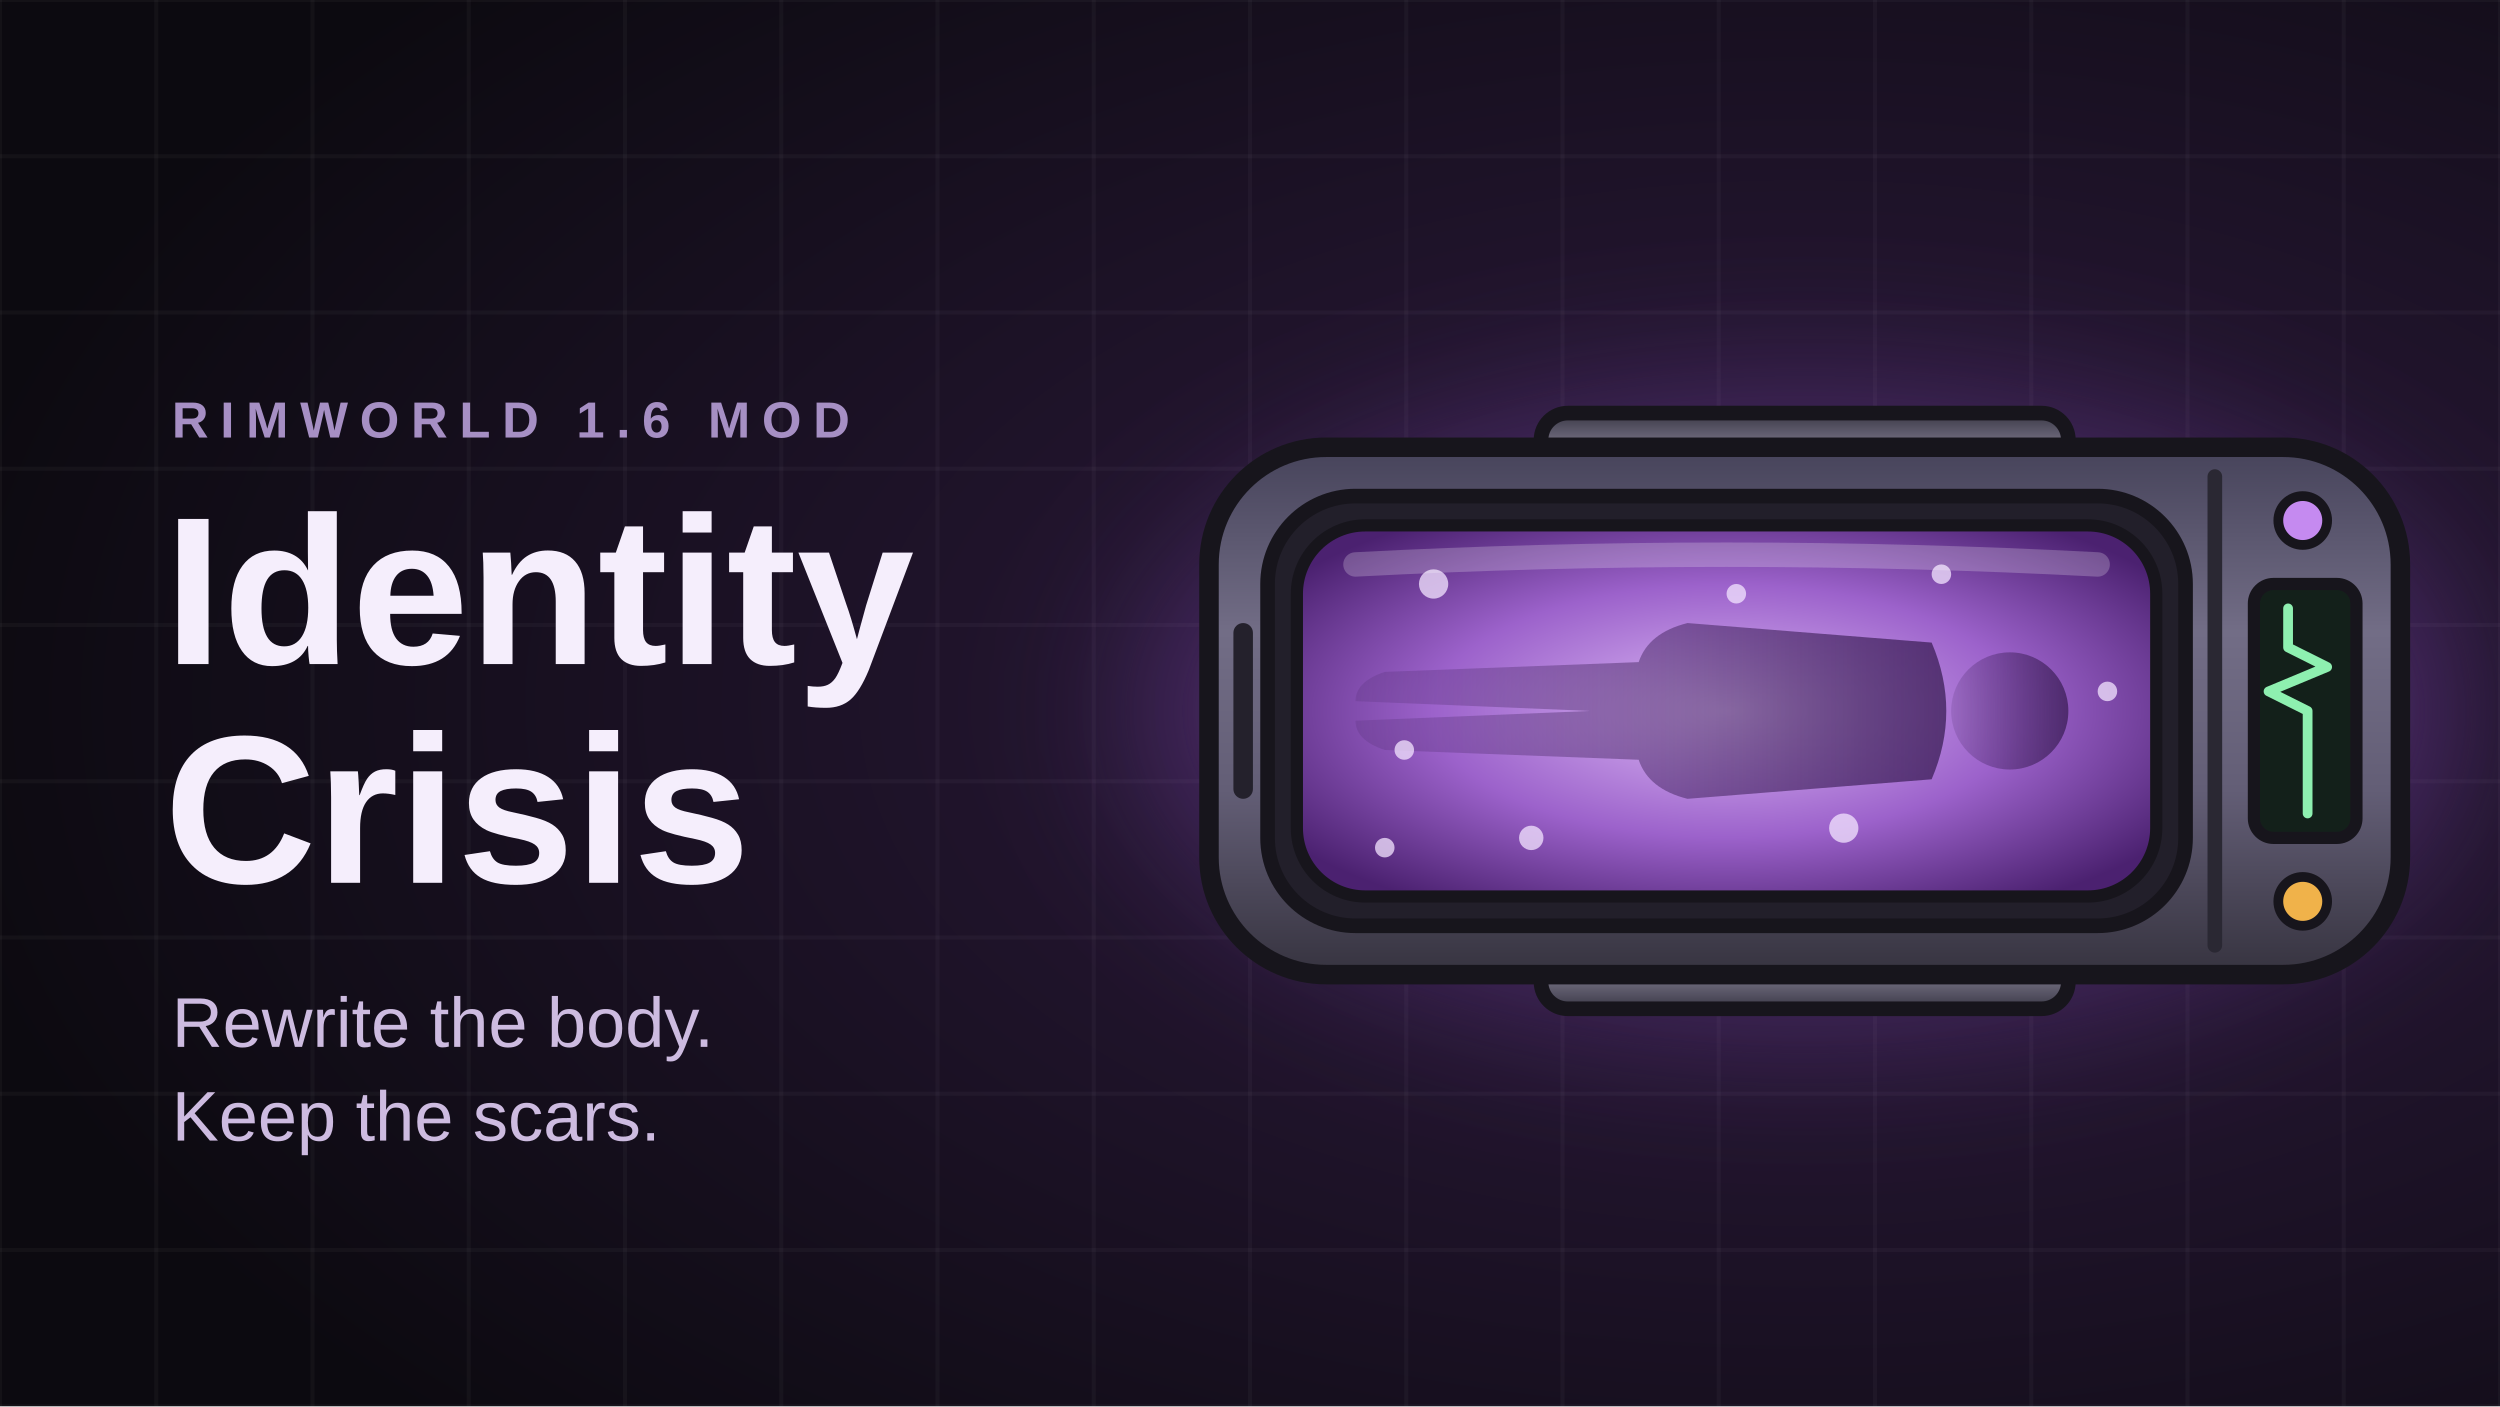
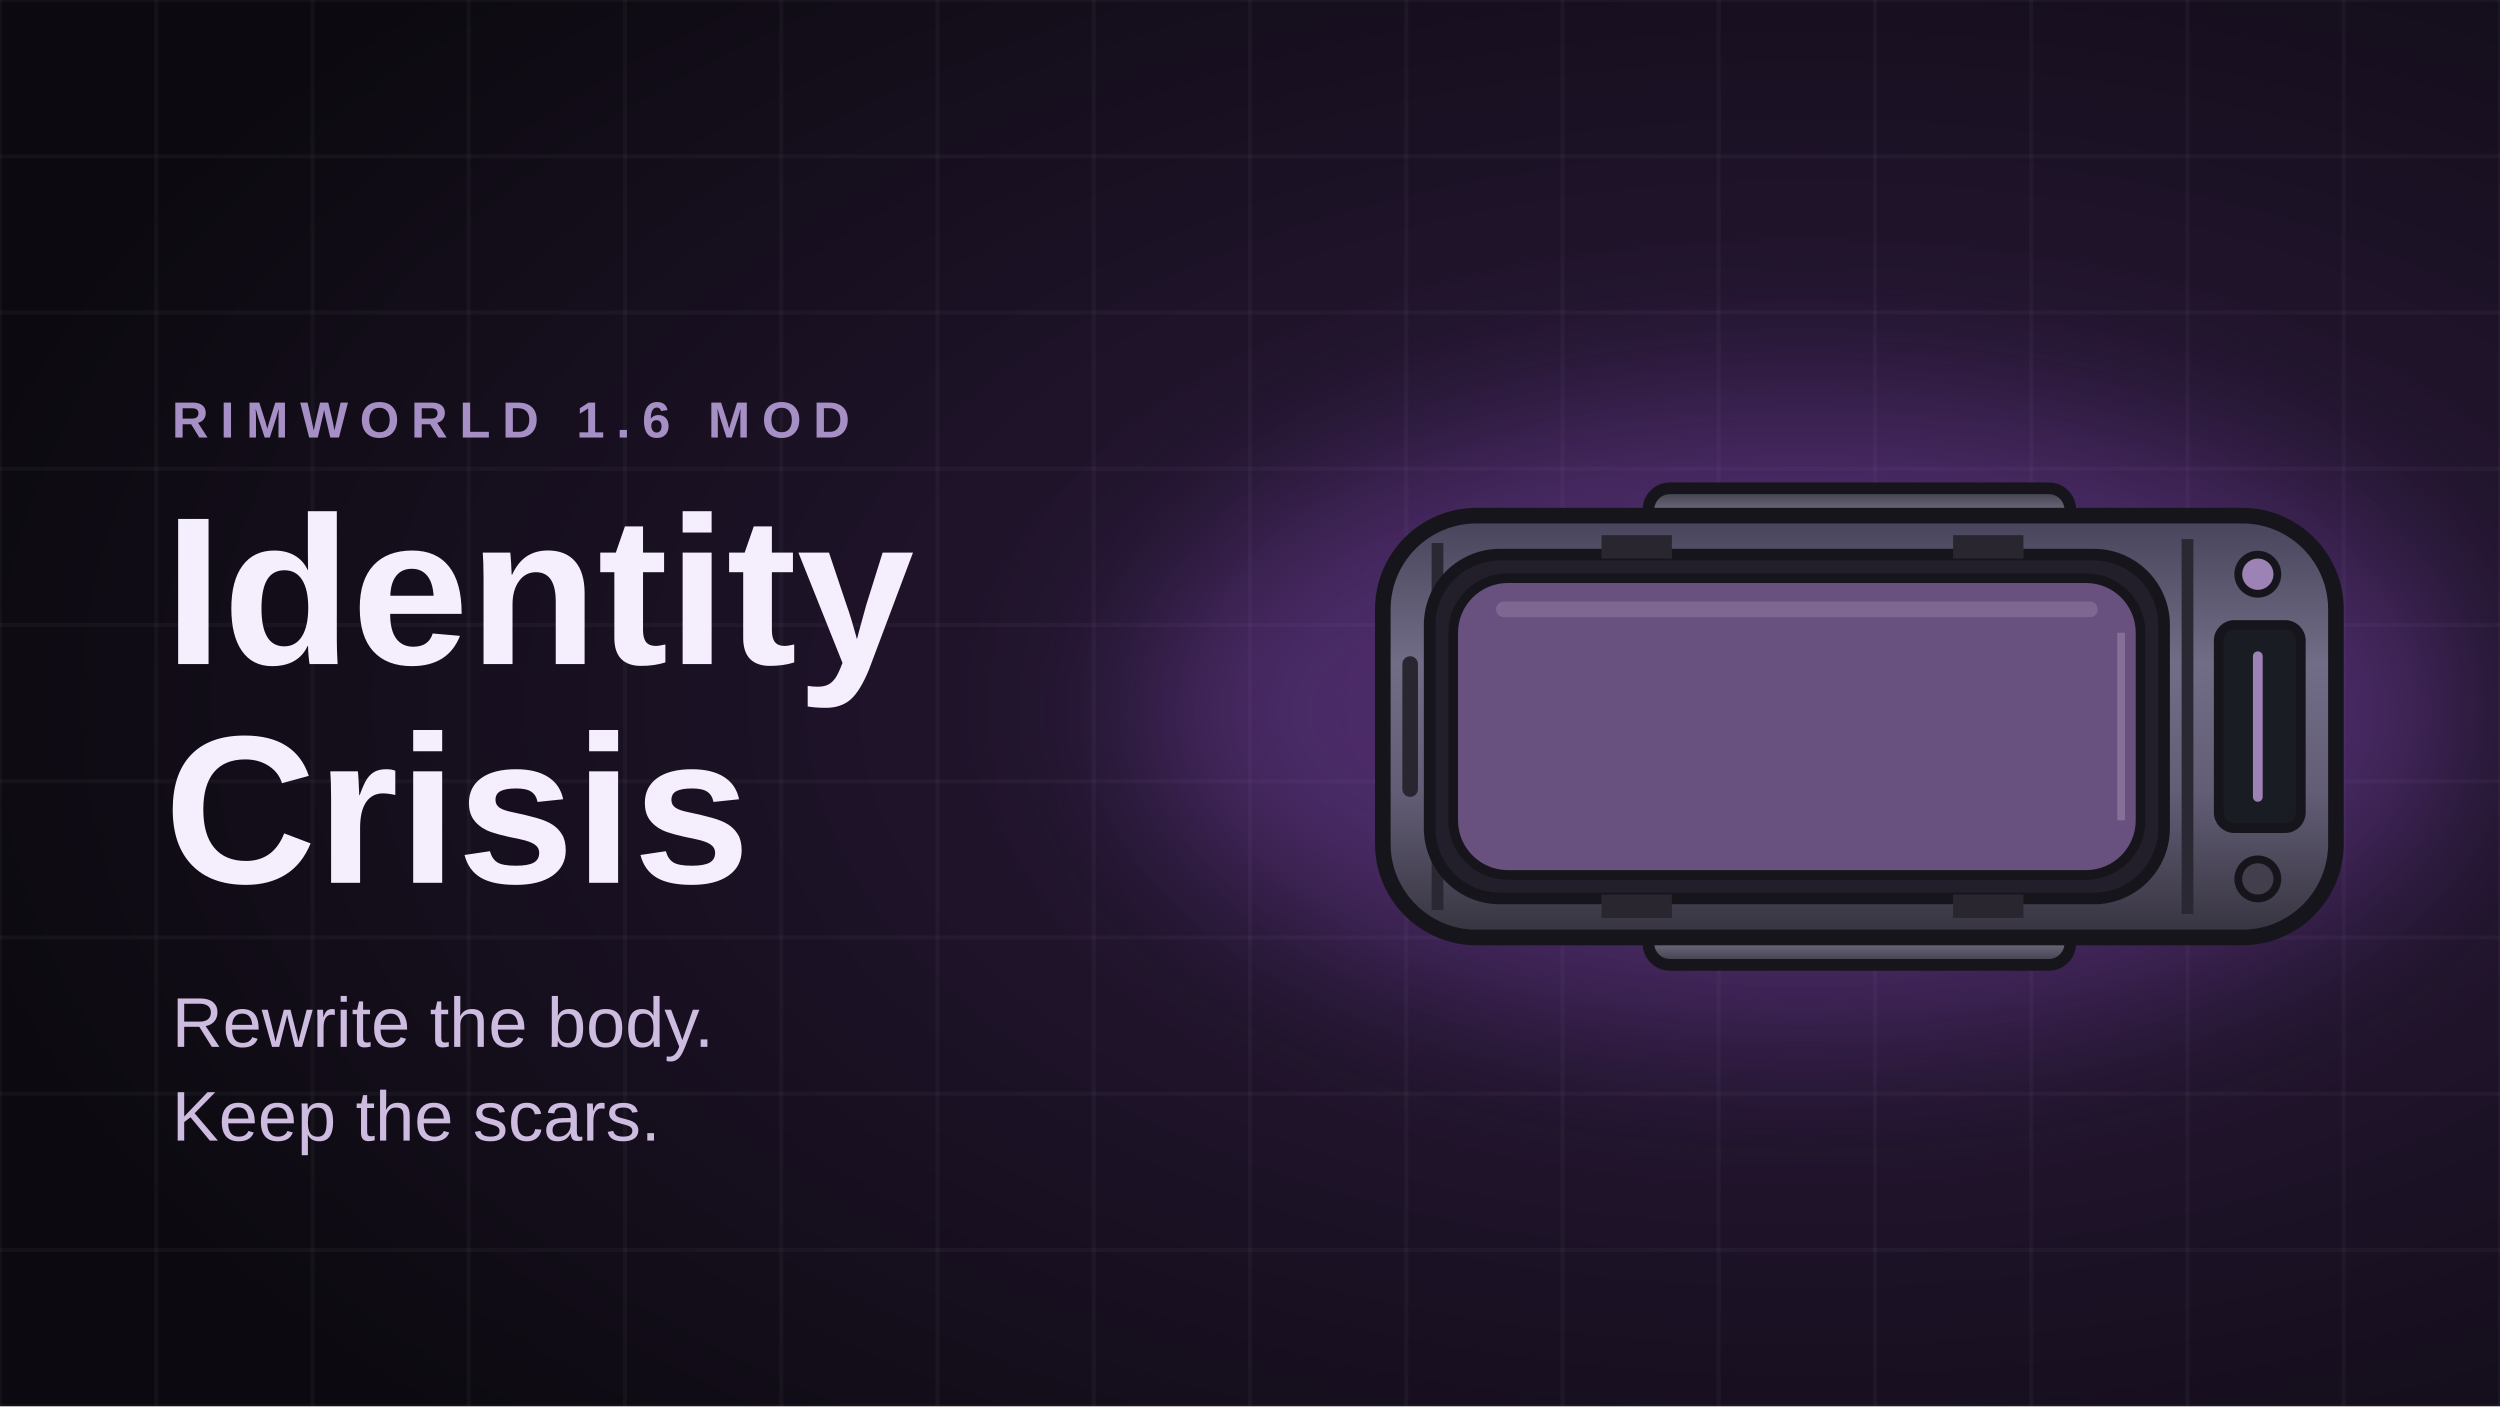
<svg xmlns="http://www.w3.org/2000/svg" width="640" height="360" viewBox="0 0 640 360">
  <defs>
    <linearGradient id="icShell" x1="0" y1="0" x2="1" y2="0">
      <stop offset="0" stop-color="#46435a" />
      <stop offset="0.35" stop-color="#726d86" />
      <stop offset="0.65" stop-color="#635e76" />
      <stop offset="1" stop-color="#36333f" />
    </linearGradient>
    <linearGradient id="icPipe" x1="0" y1="0" x2="1" y2="0">
      <stop offset="0" stop-color="#3a3846" />
      <stop offset="0.5" stop-color="#6c687a" />
      <stop offset="1" stop-color="#3a3846" />
    </linearGradient>
    <radialGradient id="icGel" cx="0.5" cy="0.5" r="0.62">
      <stop offset="0" stop-color="#dcb9f5" />
      <stop offset="0.55" stop-color="#9c62cb" />
      <stop offset="1" stop-color="#4b2170" />
    </radialGradient>
    <linearGradient id="icBody" x1="0" y1="0" x2="0" y2="1">
      <stop offset="0" stop-color="#3a1d55" stop-opacity="0.75" />
      <stop offset="1" stop-color="#3a1d55" stop-opacity="0.15" />
    </linearGradient>
    <linearGradient id="icSkin" x1="0" y1="0" x2="0" y2="1">
      <stop offset="0" stop-color="#e6d0b8" />
      <stop offset="1" stop-color="#c3a589" />
    </linearGradient>
    <linearGradient id="icAlien" x1="0" y1="0" x2="0" y2="1">
      <stop offset="0" stop-color="#bb95e0" />
      <stop offset="1" stop-color="#7a4ea8" />
    </linearGradient>
    <radialGradient id="icBg" cx="0.72" cy="0.5" r="0.75">
      <stop offset="0" stop-color="#2f1b40" />
      <stop offset="1" stop-color="#0c0a10" />
    </radialGradient>
    <clipPath id="icLeftHalf">
      <rect x="0" y="0" width="64" height="128" />
    </clipPath>
    <clipPath id="icRightHalf">
      <rect x="64" y="0" width="64" height="128" />
    </clipPath>
    <filter id="icBlur3" filterUnits="userSpaceOnUse" x="0" y="0" width="128" height="128">
      <feGaussianBlur stdDeviation="3" />
    </filter>
    <filter id="icBlur20" x="-50%" y="-50%" width="200%" height="200%">
      <feGaussianBlur stdDeviation="20" />
    </filter>
  </defs>
  <rect width="640" height="360" fill="url(#icBg)" />
  <path d="M0 0 V360" stroke="#ffffff" stroke-opacity="0.035" />
  <path d="M40 0 V360" stroke="#ffffff" stroke-opacity="0.035" />
  <path d="M80 0 V360" stroke="#ffffff" stroke-opacity="0.035" />
  <path d="M120 0 V360" stroke="#ffffff" stroke-opacity="0.035" />
  <path d="M160 0 V360" stroke="#ffffff" stroke-opacity="0.035" />
  <path d="M200 0 V360" stroke="#ffffff" stroke-opacity="0.035" />
  <path d="M240 0 V360" stroke="#ffffff" stroke-opacity="0.035" />
  <path d="M280 0 V360" stroke="#ffffff" stroke-opacity="0.035" />
  <path d="M320 0 V360" stroke="#ffffff" stroke-opacity="0.035" />
  <path d="M360 0 V360" stroke="#ffffff" stroke-opacity="0.035" />
  <path d="M400 0 V360" stroke="#ffffff" stroke-opacity="0.035" />
  <path d="M440 0 V360" stroke="#ffffff" stroke-opacity="0.035" />
  <path d="M480 0 V360" stroke="#ffffff" stroke-opacity="0.035" />
  <path d="M520 0 V360" stroke="#ffffff" stroke-opacity="0.035" />
  <path d="M560 0 V360" stroke="#ffffff" stroke-opacity="0.035" />
  <path d="M600 0 V360" stroke="#ffffff" stroke-opacity="0.035" />
  <path d="M640 0 V360" stroke="#ffffff" stroke-opacity="0.035" />
  <path d="M0 0 H640" stroke="#ffffff" stroke-opacity="0.035" />
  <path d="M0 40 H640" stroke="#ffffff" stroke-opacity="0.035" />
  <path d="M0 80 H640" stroke="#ffffff" stroke-opacity="0.035" />
  <path d="M0 120 H640" stroke="#ffffff" stroke-opacity="0.035" />
  <path d="M0 160 H640" stroke="#ffffff" stroke-opacity="0.035" />
  <path d="M0 200 H640" stroke="#ffffff" stroke-opacity="0.035" />
  <path d="M0 240 H640" stroke="#ffffff" stroke-opacity="0.035" />
  <path d="M0 280 H640" stroke="#ffffff" stroke-opacity="0.035" />
  <path d="M0 320 H640" stroke="#ffffff" stroke-opacity="0.035" />
  <path d="M0 360 H640" stroke="#ffffff" stroke-opacity="0.035" />
  <ellipse cx="462" cy="182" rx="170" ry="80" fill="#8d4fc6" opacity="0.35" filter="url(#icBlur20)" />
-   <g transform="translate(302 102) scale(1.25)">
+   <g transform="translate(348 122) scale(1.0)">
    <g transform="matrix(0 1 -1 0 256 0)">
-       <rect x="3" y="74" width="11" height="108" rx="5.5" fill="url(#icPipe)" stroke="#17151c" stroke-width="3" />
-       <rect x="114" y="74" width="11" height="108" rx="5.5" fill="url(#icPipe)" stroke="#17151c" stroke-width="3" />
-       <rect x="10" y="6" width="108" height="244" rx="24" fill="url(#icShell)" stroke="#17151c" stroke-width="4" />
-       <path d="M16 44 H112" stroke="#2a2833" stroke-width="3" stroke-linecap="round" />
-       <rect x="20" y="50" width="88" height="188" rx="18" fill="#221f2a" stroke="#17151c" stroke-width="3" />
-       <rect x="26" y="56" width="76" height="176" rx="14" fill="url(#icGel)" />
-       <g fill="url(#icBody)">
-         <circle cx="64" cy="86" r="12" />
-         <path d="M50 102 Q64 96 78 102 L82 152 Q80 160 74 162 L72 214 Q70 220 66 220 L64 172 L62 220 Q58 220 56 214 L54 162 Q48 160 46 152 Z" />
+       <g id="chassis" stroke="#17151c" stroke-linejoin="round">
+         <rect x="3" y="74" width="11" height="108" rx="5.5" fill="url(#icPipe)" stroke-width="3" />
+         <rect x="114" y="74" width="11" height="108" rx="5.5" fill="url(#icPipe)" stroke-width="3" />
+         <rect x="10" y="6" width="108" height="244" rx="24" fill="url(#icShell)" stroke-width="4" />
+         <path d="M16 44 H112 M17 236 H34 M94 236 H111" stroke="#2a2833" stroke-width="3" />
+         <rect x="20" y="50" width="88" height="188" rx="18" fill="#221f2a" stroke-width="3" />
      </g>
-       <circle cx="38" cy="204" r="3" fill="#f3e4ff" opacity="0.75" />
-       <circle cx="90" cy="184" r="2.5" fill="#f3e4ff" opacity="0.75" />
-       <circle cx="40" cy="142" r="2" fill="#f3e4ff" opacity="0.75" />
-       <circle cx="88" cy="120" r="3" fill="#f3e4ff" opacity="0.75" />
-       <circle cx="72" cy="210" r="2" fill="#f3e4ff" opacity="0.75" />
-       <circle cx="36" cy="100" r="2" fill="#f3e4ff" opacity="0.75" />
-       <circle cx="92" cy="214" r="2" fill="#f3e4ff" opacity="0.75" />
-       <circle cx="60" cy="66" r="2" fill="#f3e4ff" opacity="0.75" />
-       <path d="M34 68 Q30 144 34 220" stroke="#ffffff" stroke-width="5" stroke-linecap="round" fill="none" opacity="0.22" />
-       <rect x="26" y="56" width="76" height="176" rx="14" fill="none" stroke="#17151c" stroke-width="2.5" />
-       <rect x="38" y="15" width="52" height="21" rx="4" fill="#13201a" stroke="#17151c" stroke-width="2.5" />
-       <path d="M43 29 H51 L55 21 L60 33 L64 25 H85" stroke="#8ef0b0" stroke-width="2" fill="none" stroke-linejoin="round" stroke-linecap="round" />
-       <circle cx="25" cy="26" r="5" fill="#c58af0" stroke="#17151c" stroke-width="2" />
-       <circle cx="103" cy="26" r="5" fill="#f0b24a" stroke="#17151c" stroke-width="2" />
-       <rect x="46" y="241" width="36" height="4" rx="2" fill="#24212c" />
+       <g id="glass-idle">
+         <rect x="26" y="56" width="76" height="176" rx="14" fill="#68517e" />
+         <path d="M34 69 V219" stroke="#f4e8ff" stroke-width="4" stroke-linecap="round" opacity="0.16" />
+         <path d="M40 61 H88" stroke="#e1d3ec" stroke-width="2" opacity="0.24" />
+         <rect x="26" y="56" width="76" height="176" rx="14" fill="none" stroke="#17151c" stroke-width="2.5" />
+       </g>
+       <g id="shell-details" fill="#292630">
+         <rect x="46" y="241" width="36" height="4" rx="2" />
+         <path d="M15 86 H21 V104 H15 Z M107 86 H113 V104 H107 Z M15 176 H21 V194 H15 Z M107 176 H113 V194 H107 Z" />
+       </g>
+       <g id="indicators-idle" stroke="#17151c">
+         <rect x="38" y="15" width="52" height="21" rx="4" fill="#191c22" stroke-width="2.5" />
+         <path d="M46 26 H82" fill="none" stroke="#9d83b5" stroke-width="2.5" stroke-linecap="round" stroke-linejoin="round" />
+         <circle cx="25" cy="26" r="5" fill="#9d83b5" stroke-width="2" />
+         <circle cx="103" cy="26" r="5" fill="#423e4b" stroke-width="2" />
+       </g>
    </g>
  </g>
  <text x="44" y="112" font-family="Arial" font-size="13" font-weight="bold" letter-spacing="3" fill="#a68fc4">RIMWORLD 1.6 MOD</text>
  <text x="42" y="170" font-family="Arial" font-size="54" font-weight="bold" fill="#f5eefc">Identity</text>
  <text x="42" y="226" font-family="Arial" font-size="54" font-weight="bold" fill="#f5eefc">Crisis</text>
  <text x="44" y="268" font-family="Arial" font-size="18" fill="#cdbbe0">Rewrite the body.</text>
  <text x="44" y="292" font-family="Arial" font-size="18" fill="#cdbbe0">Keep the scars.</text>
</svg>
